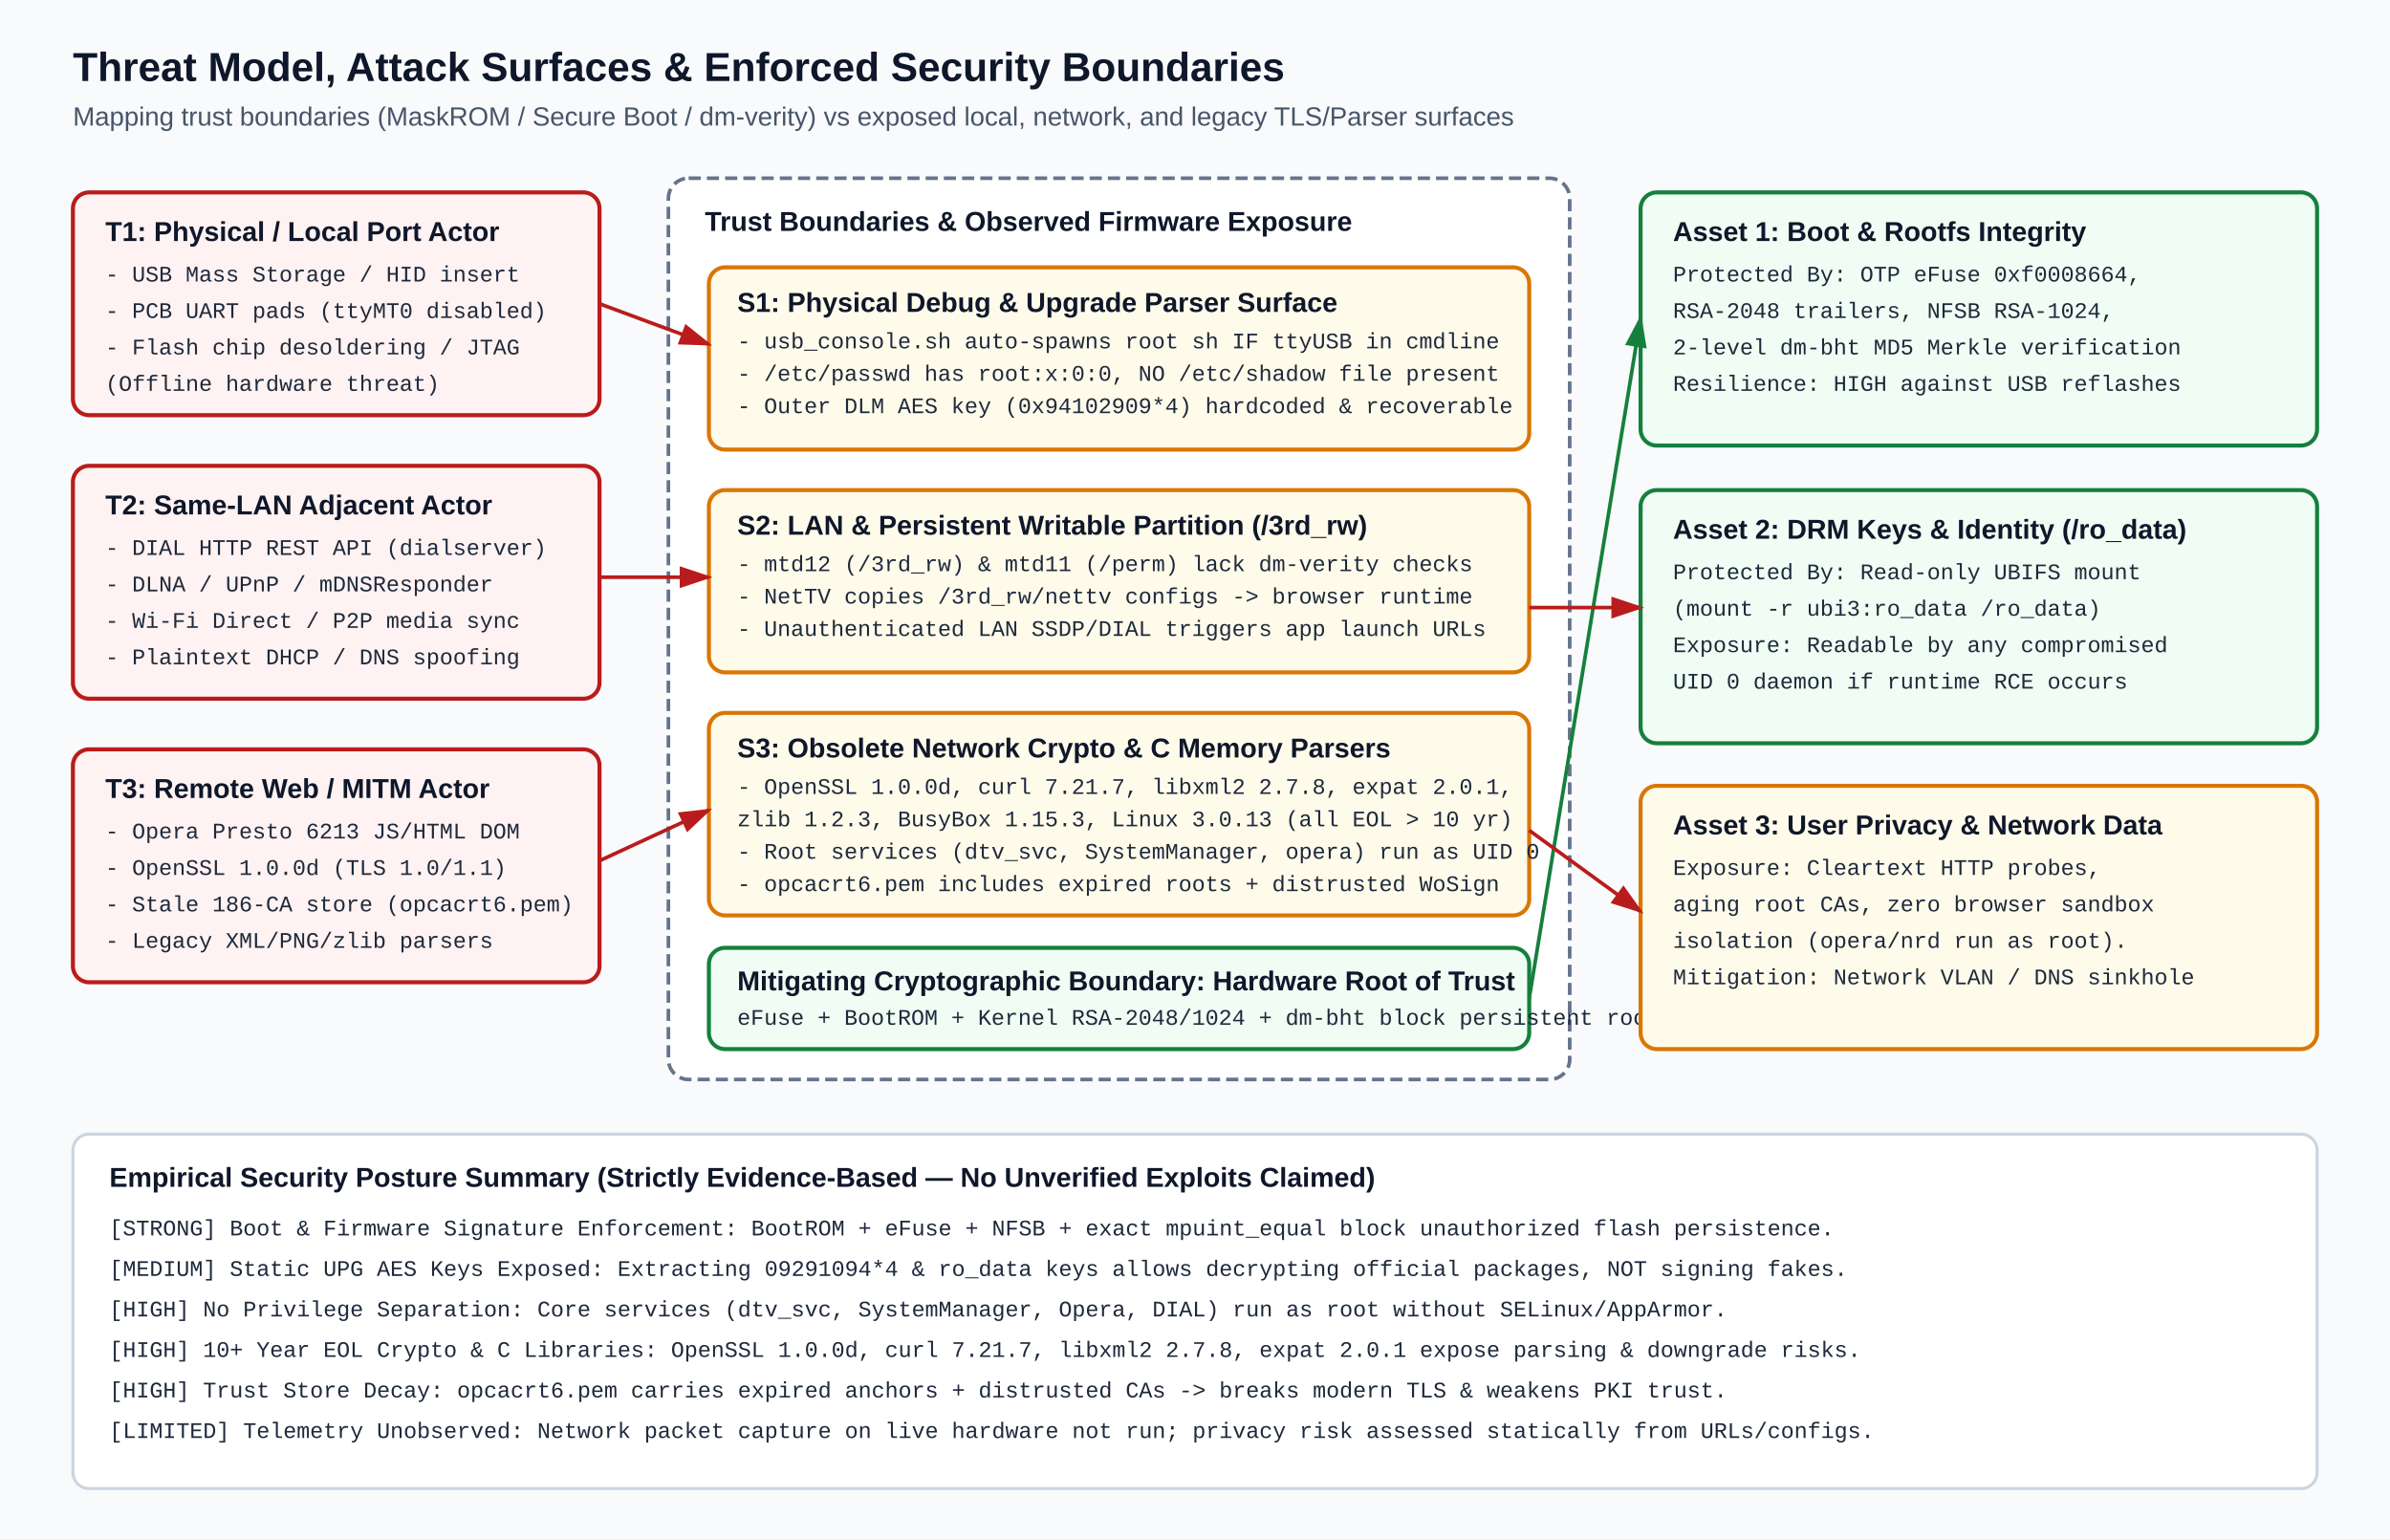
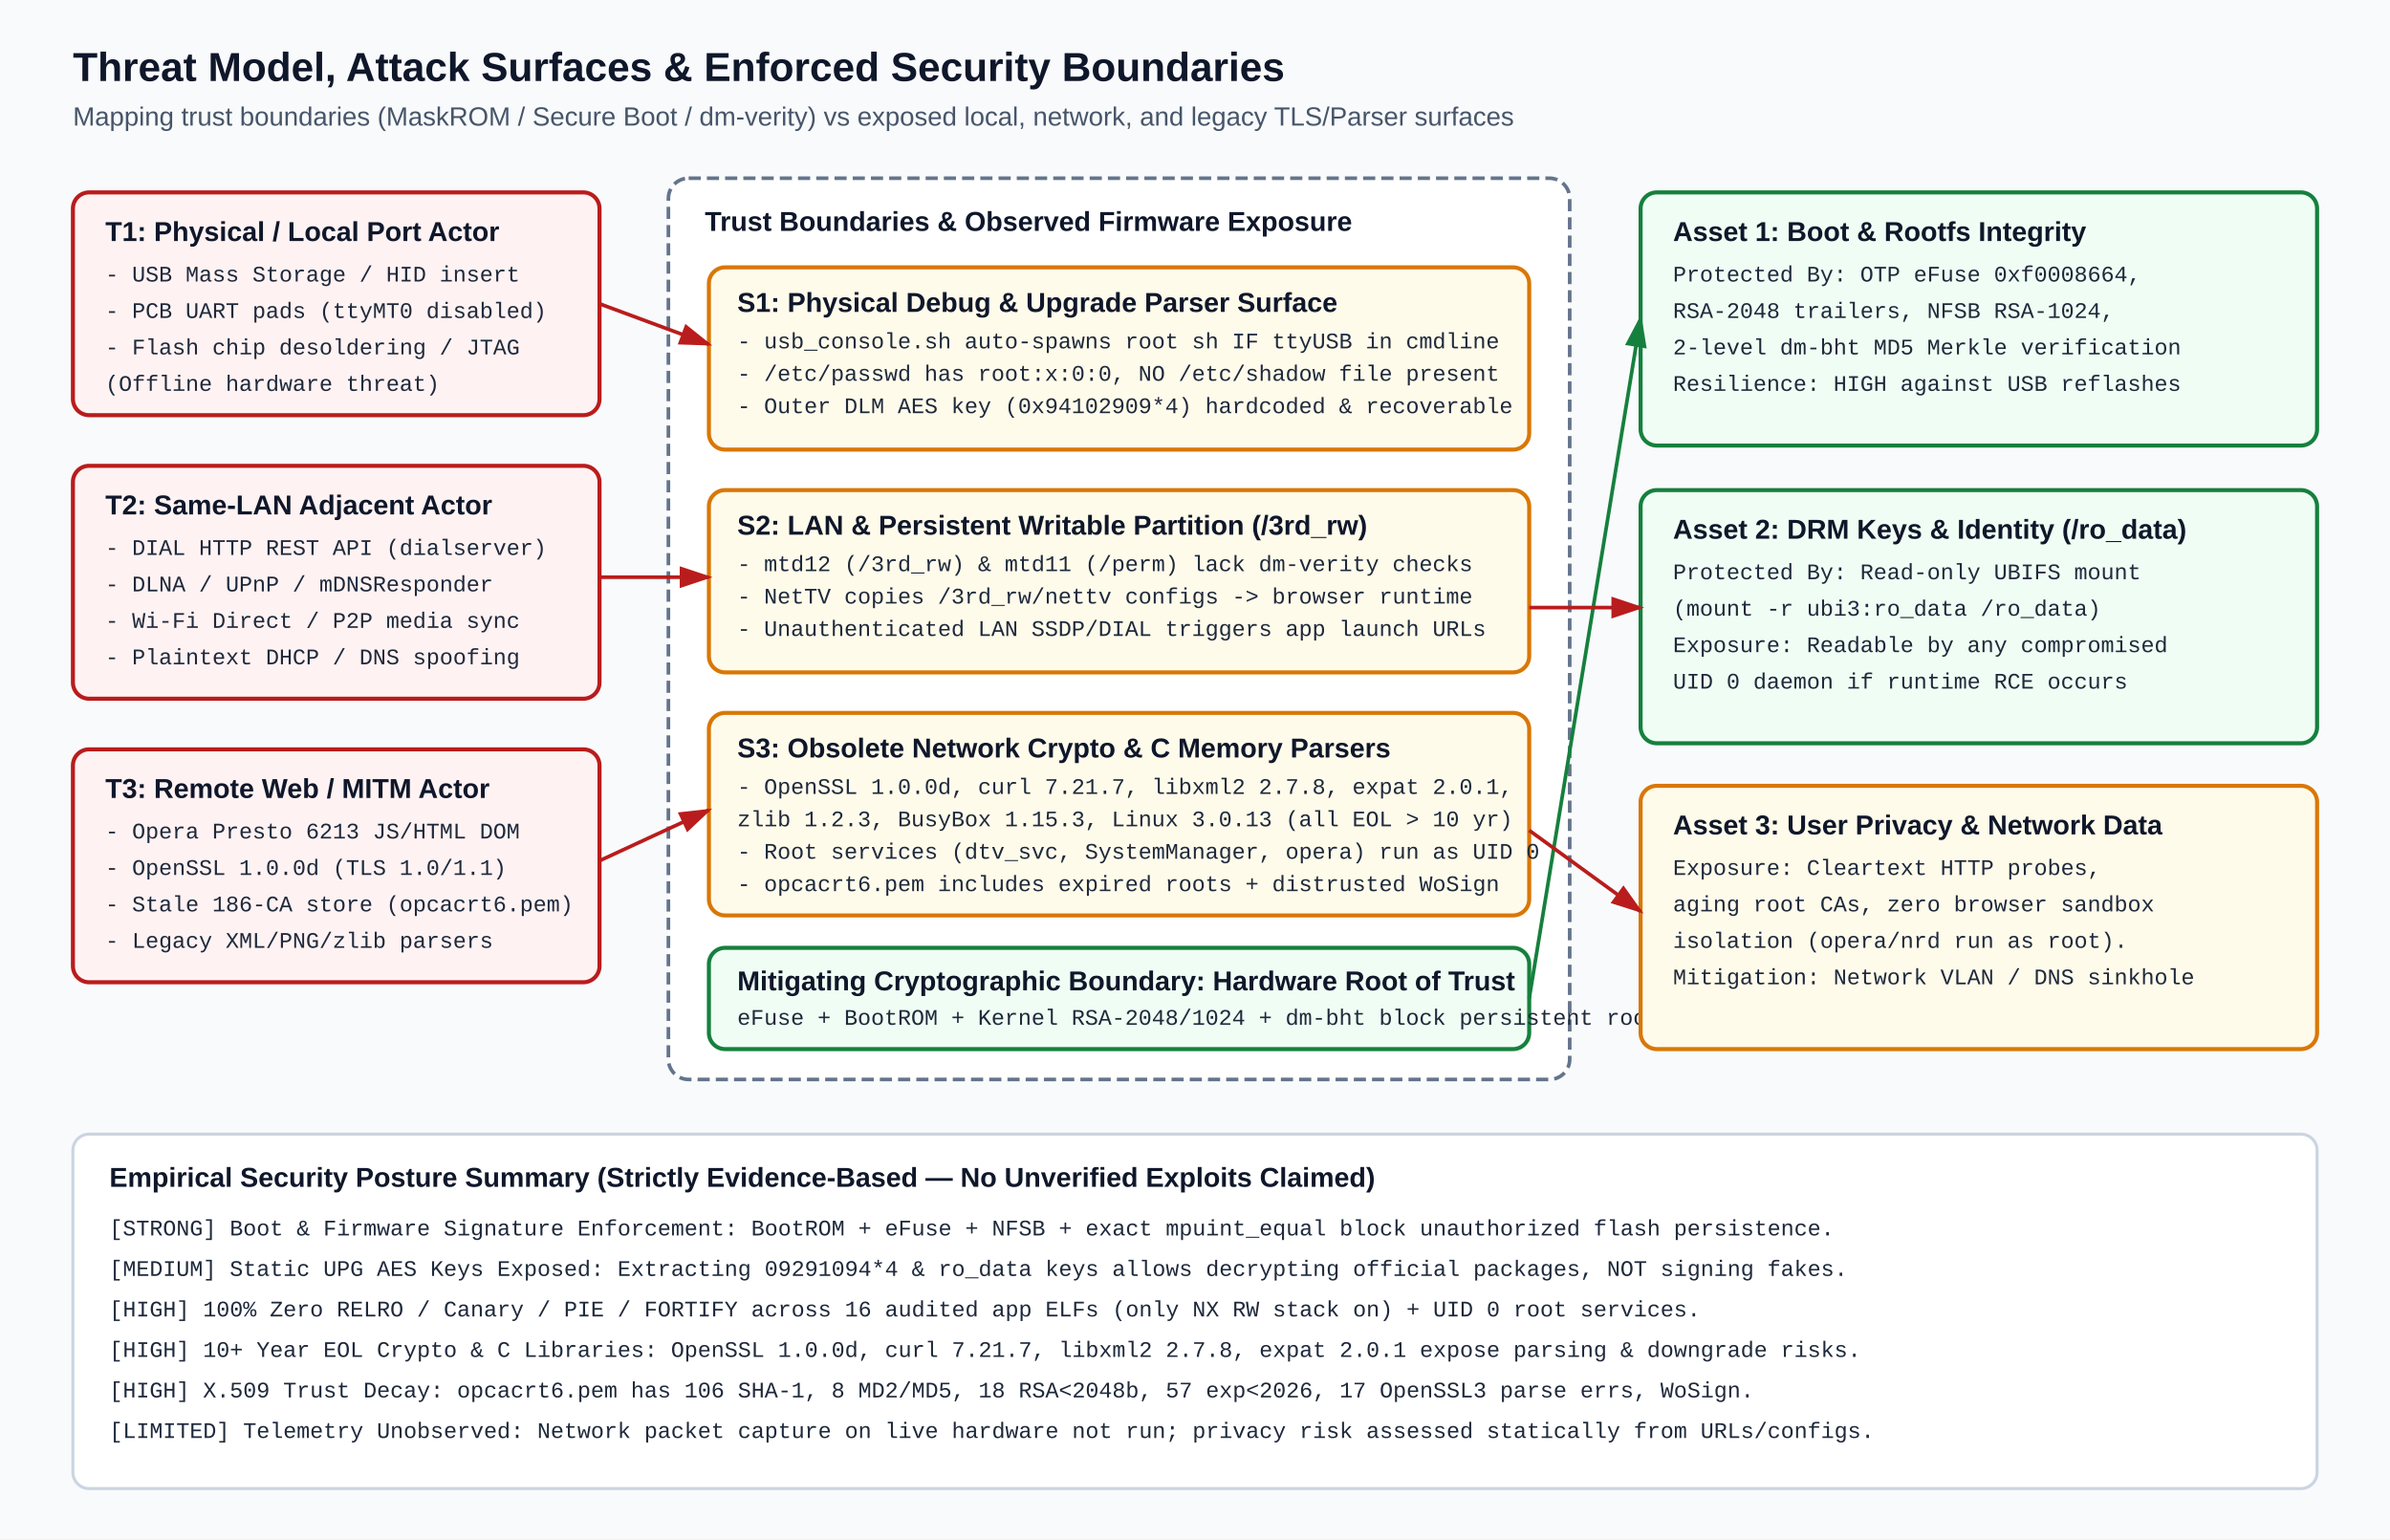
<svg xmlns="http://www.w3.org/2000/svg" viewBox="0 0 1180 760" width="1180" height="760">
  <defs>
    <style>
      .bg { fill: #f8fafc; }
      .title { font-family: 'Liberation Sans', Arial, sans-serif; font-size: 20px; font-weight: bold; fill: #0f172a; }
      .subtitle { font-family: 'Liberation Sans', Arial, sans-serif; font-size: 13px; fill: #475569; }
      .zone { fill: #ffffff; stroke: #64748b; stroke-width: 1.8; stroke-dasharray: 6,3; rx: 10; }
      .act { fill: #fef2f2; stroke: #b91c1c; stroke-width: 2; rx: 8; }
      .ctl { fill: #f0fdf4; stroke: #15803d; stroke-width: 2; rx: 8; }
      .surf { fill: #fffbeb; stroke: #d97706; stroke-width: 2; rx: 8; }
      .hdr { font-family: 'Liberation Sans', Arial, sans-serif; font-size: 13.5px; font-weight: bold; fill: #0f172a; }
      .txt { font-family: 'Liberation Mono', monospace; font-size: 11px; fill: #1e293b; }
      .arr { stroke: #b91c1c; stroke-width: 1.8; fill: none; }
      .arr-g { stroke: #15803d; stroke-width: 1.8; fill: none; }
    </style>
    <marker id="ar" markerWidth="10" markerHeight="10" refX="8" refY="3" orient="auto">
      <path d="M0,0 L0,6 L9,3 z" fill="#b91c1c" />
    </marker>
    <marker id="ag" markerWidth="10" markerHeight="10" refX="8" refY="3" orient="auto">
      <path d="M0,0 L0,6 L9,3 z" fill="#15803d" />
    </marker>
  </defs>
  <rect class="bg" x="0" y="0" width="1180" height="760" />
  <text class="title" x="36" y="40">Threat Model, Attack Surfaces &amp; Enforced Security Boundaries</text>
  <text class="subtitle" x="36" y="62">Mapping trust boundaries (MaskROM / Secure Boot / dm-verity) vs exposed local, network, and legacy TLS/Parser surfaces</text>
  <rect class="act" x="36" y="95" width="260" height="110" />
  <text class="hdr" x="52" y="119">T1: Physical / Local Port Actor</text>
  <text class="txt" x="52" y="139">- USB Mass Storage / HID insert</text>
  <text class="txt" x="52" y="157">- PCB UART pads (ttyMT0 disabled)</text>
  <text class="txt" x="52" y="175">- Flash chip desoldering / JTAG</text>
  <text class="txt" x="52" y="193">(Offline hardware threat)</text>
  <rect class="act" x="36" y="230" width="260" height="115" />
  <text class="hdr" x="52" y="254">T2: Same-LAN Adjacent Actor</text>
  <text class="txt" x="52" y="274">- DIAL HTTP REST API (dialserver)</text>
  <text class="txt" x="52" y="292">- DLNA / UPnP / mDNSResponder</text>
  <text class="txt" x="52" y="310">- Wi-Fi Direct / P2P media sync</text>
  <text class="txt" x="52" y="328">- Plaintext DHCP / DNS spoofing</text>
  <rect class="act" x="36" y="370" width="260" height="115" />
  <text class="hdr" x="52" y="394">T3: Remote Web / MITM Actor</text>
  <text class="txt" x="52" y="414">- Opera Presto 6213 JS/HTML DOM</text>
  <text class="txt" x="52" y="432">- OpenSSL 1.0.0d (TLS 1.0/1.1)</text>
  <text class="txt" x="52" y="450">- Stale 186-CA store (opcacrt6.pem)</text>
  <text class="txt" x="52" y="468">- Legacy XML/PNG/zlib parsers</text>
  <rect class="zone" x="330" y="88" width="445" height="445" />
  <text class="hdr" x="348" y="114">Trust Boundaries &amp; Observed Firmware Exposure</text>
  <rect class="surf" x="350" y="132" width="405" height="90" />
  <text class="hdr" x="364" y="154">S1: Physical Debug &amp; Upgrade Parser Surface</text>
  <text class="txt" x="364" y="172">- usb_console.sh auto-spawns root sh IF ttyUSB in cmdline</text>
  <text class="txt" x="364" y="188">- /etc/passwd has root:x:0:0, NO /etc/shadow file present</text>
  <text class="txt" x="364" y="204">- Outer DLM AES key (0x94102909*4) hardcoded &amp; recoverable</text>
  <rect class="surf" x="350" y="242" width="405" height="90" />
  <text class="hdr" x="364" y="264">S2: LAN &amp; Persistent Writable Partition (/3rd_rw)</text>
  <text class="txt" x="364" y="282">- mtd12 (/3rd_rw) &amp; mtd11 (/perm) lack dm-verity checks</text>
  <text class="txt" x="364" y="298">- NetTV copies /3rd_rw/nettv configs -&gt; browser runtime</text>
  <text class="txt" x="364" y="314">- Unauthenticated LAN SSDP/DIAL triggers app launch URLs</text>
  <rect class="surf" x="350" y="352" width="405" height="100" />
  <text class="hdr" x="364" y="374">S3: Obsolete Network Crypto &amp; C Memory Parsers</text>
  <text class="txt" x="364" y="392">- OpenSSL 1.0.0d, curl 7.21.7, libxml2 2.7.8, expat 2.0.1,</text>
  <text class="txt" x="364" y="408">  zlib 1.2.3, BusyBox 1.15.3, Linux 3.0.13 (all EOL &gt; 10 yr)</text>
  <text class="txt" x="364" y="424">- Root services (dtv_svc, SystemManager, opera) run as UID 0</text>
  <text class="txt" x="364" y="440">- opcacrt6.pem includes expired roots + distrusted WoSign</text>
  <rect class="ctl" x="350" y="468" width="405" height="50" />
  <text class="hdr" x="364" y="489">Mitigating Cryptographic Boundary: Hardware Root of Trust</text>
  <text class="txt" x="364" y="506">eFuse + BootROM + Kernel RSA-2048/1024 + dm-bht block persistent rootkit flash</text>
  <rect class="ctl" x="810" y="95" width="334" height="125" />
  <text class="hdr" x="826" y="119">Asset 1: Boot &amp; Rootfs Integrity</text>
  <text class="txt" x="826" y="139">Protected By: OTP eFuse 0xf0008664,</text>
  <text class="txt" x="826" y="157">RSA-2048 trailers, NFSB RSA-1024,</text>
  <text class="txt" x="826" y="175">2-level dm-bht MD5 Merkle verification</text>
  <text class="txt" x="826" y="193">Resilience: HIGH against USB reflashes</text>
  <rect class="ctl" x="810" y="242" width="334" height="125" />
  <text class="hdr" x="826" y="266">Asset 2: DRM Keys &amp; Identity (/ro_data)</text>
  <text class="txt" x="826" y="286">Protected By: Read-only UBIFS mount</text>
  <text class="txt" x="826" y="304">(mount -r ubi3:ro_data /ro_data)</text>
  <text class="txt" x="826" y="322">Exposure: Readable by any compromised</text>
  <text class="txt" x="826" y="340">UID 0 daemon if runtime RCE occurs</text>
  <rect class="surf" x="810" y="388" width="334" height="130" />
  <text class="hdr" x="826" y="412">Asset 3: User Privacy &amp; Network Data</text>
  <text class="txt" x="826" y="432">Exposure: Cleartext HTTP probes,</text>
  <text class="txt" x="826" y="450">aging root CAs, zero browser sandbox</text>
  <text class="txt" x="826" y="468">isolation (opera/nrd run as root).</text>
  <text class="txt" x="826" y="486">Mitigation: Network VLAN / DNS sinkhole</text>
  <path class="arr" d="M 296 150 L 350 170" marker-end="url(#ar)" />
  <path class="arr" d="M 296 285 L 350 285" marker-end="url(#ar)" />
  <path class="arr" d="M 296 425 L 350 400" marker-end="url(#ar)" />
  <path class="arr-g" d="M 755 493 L 810 157" marker-end="url(#ag)" />
  <path class="arr" d="M 755 300 L 810 300" marker-end="url(#ar)" />
  <path class="arr" d="M 755 410 L 810 450" marker-end="url(#ar)" />
  <rect fill="#ffffff" stroke="#cbd5e1" stroke-width="1.5" rx="8" x="36" y="560" width="1108" height="175" />
  <text class="hdr" x="54" y="586">Empirical Security Posture Summary (Strictly Evidence-Based — No Unverified Exploits Claimed)</text>
  <text class="txt" x="54" y="610">[STRONG]  Boot &amp; Firmware Signature Enforcement: BootROM + eFuse + NFSB + exact mpuint_equal block unauthorized flash persistence.</text>
  <text class="txt" x="54" y="630">[MEDIUM]  Static UPG AES Keys Exposed: Extracting 09291094*4 &amp; ro_data keys allows decrypting official packages, NOT signing fakes.</text>
-   <text class="txt" x="54" y="650">[HIGH]    No Privilege Separation: Core services (dtv_svc, SystemManager, Opera, DIAL) run as root without SELinux/AppArmor.</text>
+   <text class="txt" x="54" y="650">[HIGH]    100% Zero RELRO / Canary / PIE / FORTIFY across 16 audited app ELFs (only NX RW stack on) + UID 0 root services.</text>
  <text class="txt" x="54" y="670">[HIGH]    10+ Year EOL Crypto &amp; C Libraries: OpenSSL 1.0.0d, curl 7.21.7, libxml2 2.7.8, expat 2.0.1 expose parsing &amp; downgrade risks.</text>
-   <text class="txt" x="54" y="690">[HIGH]    Trust Store Decay: opcacrt6.pem carries expired anchors + distrusted CAs -&gt; breaks modern TLS &amp; weakens PKI trust.</text>
+   <text class="txt" x="54" y="690">[HIGH]    X.509 Trust Decay: opcacrt6.pem has 106 SHA-1, 8 MD2/MD5, 18 RSA&lt;2048b, 57 exp&lt;2026, 17 OpenSSL3 parse errs, WoSign.</text>
  <text class="txt" x="54" y="710">[LIMITED] Telemetry Unobserved: Network packet capture on live hardware not run; privacy risk assessed statically from URLs/configs.</text>
</svg>
